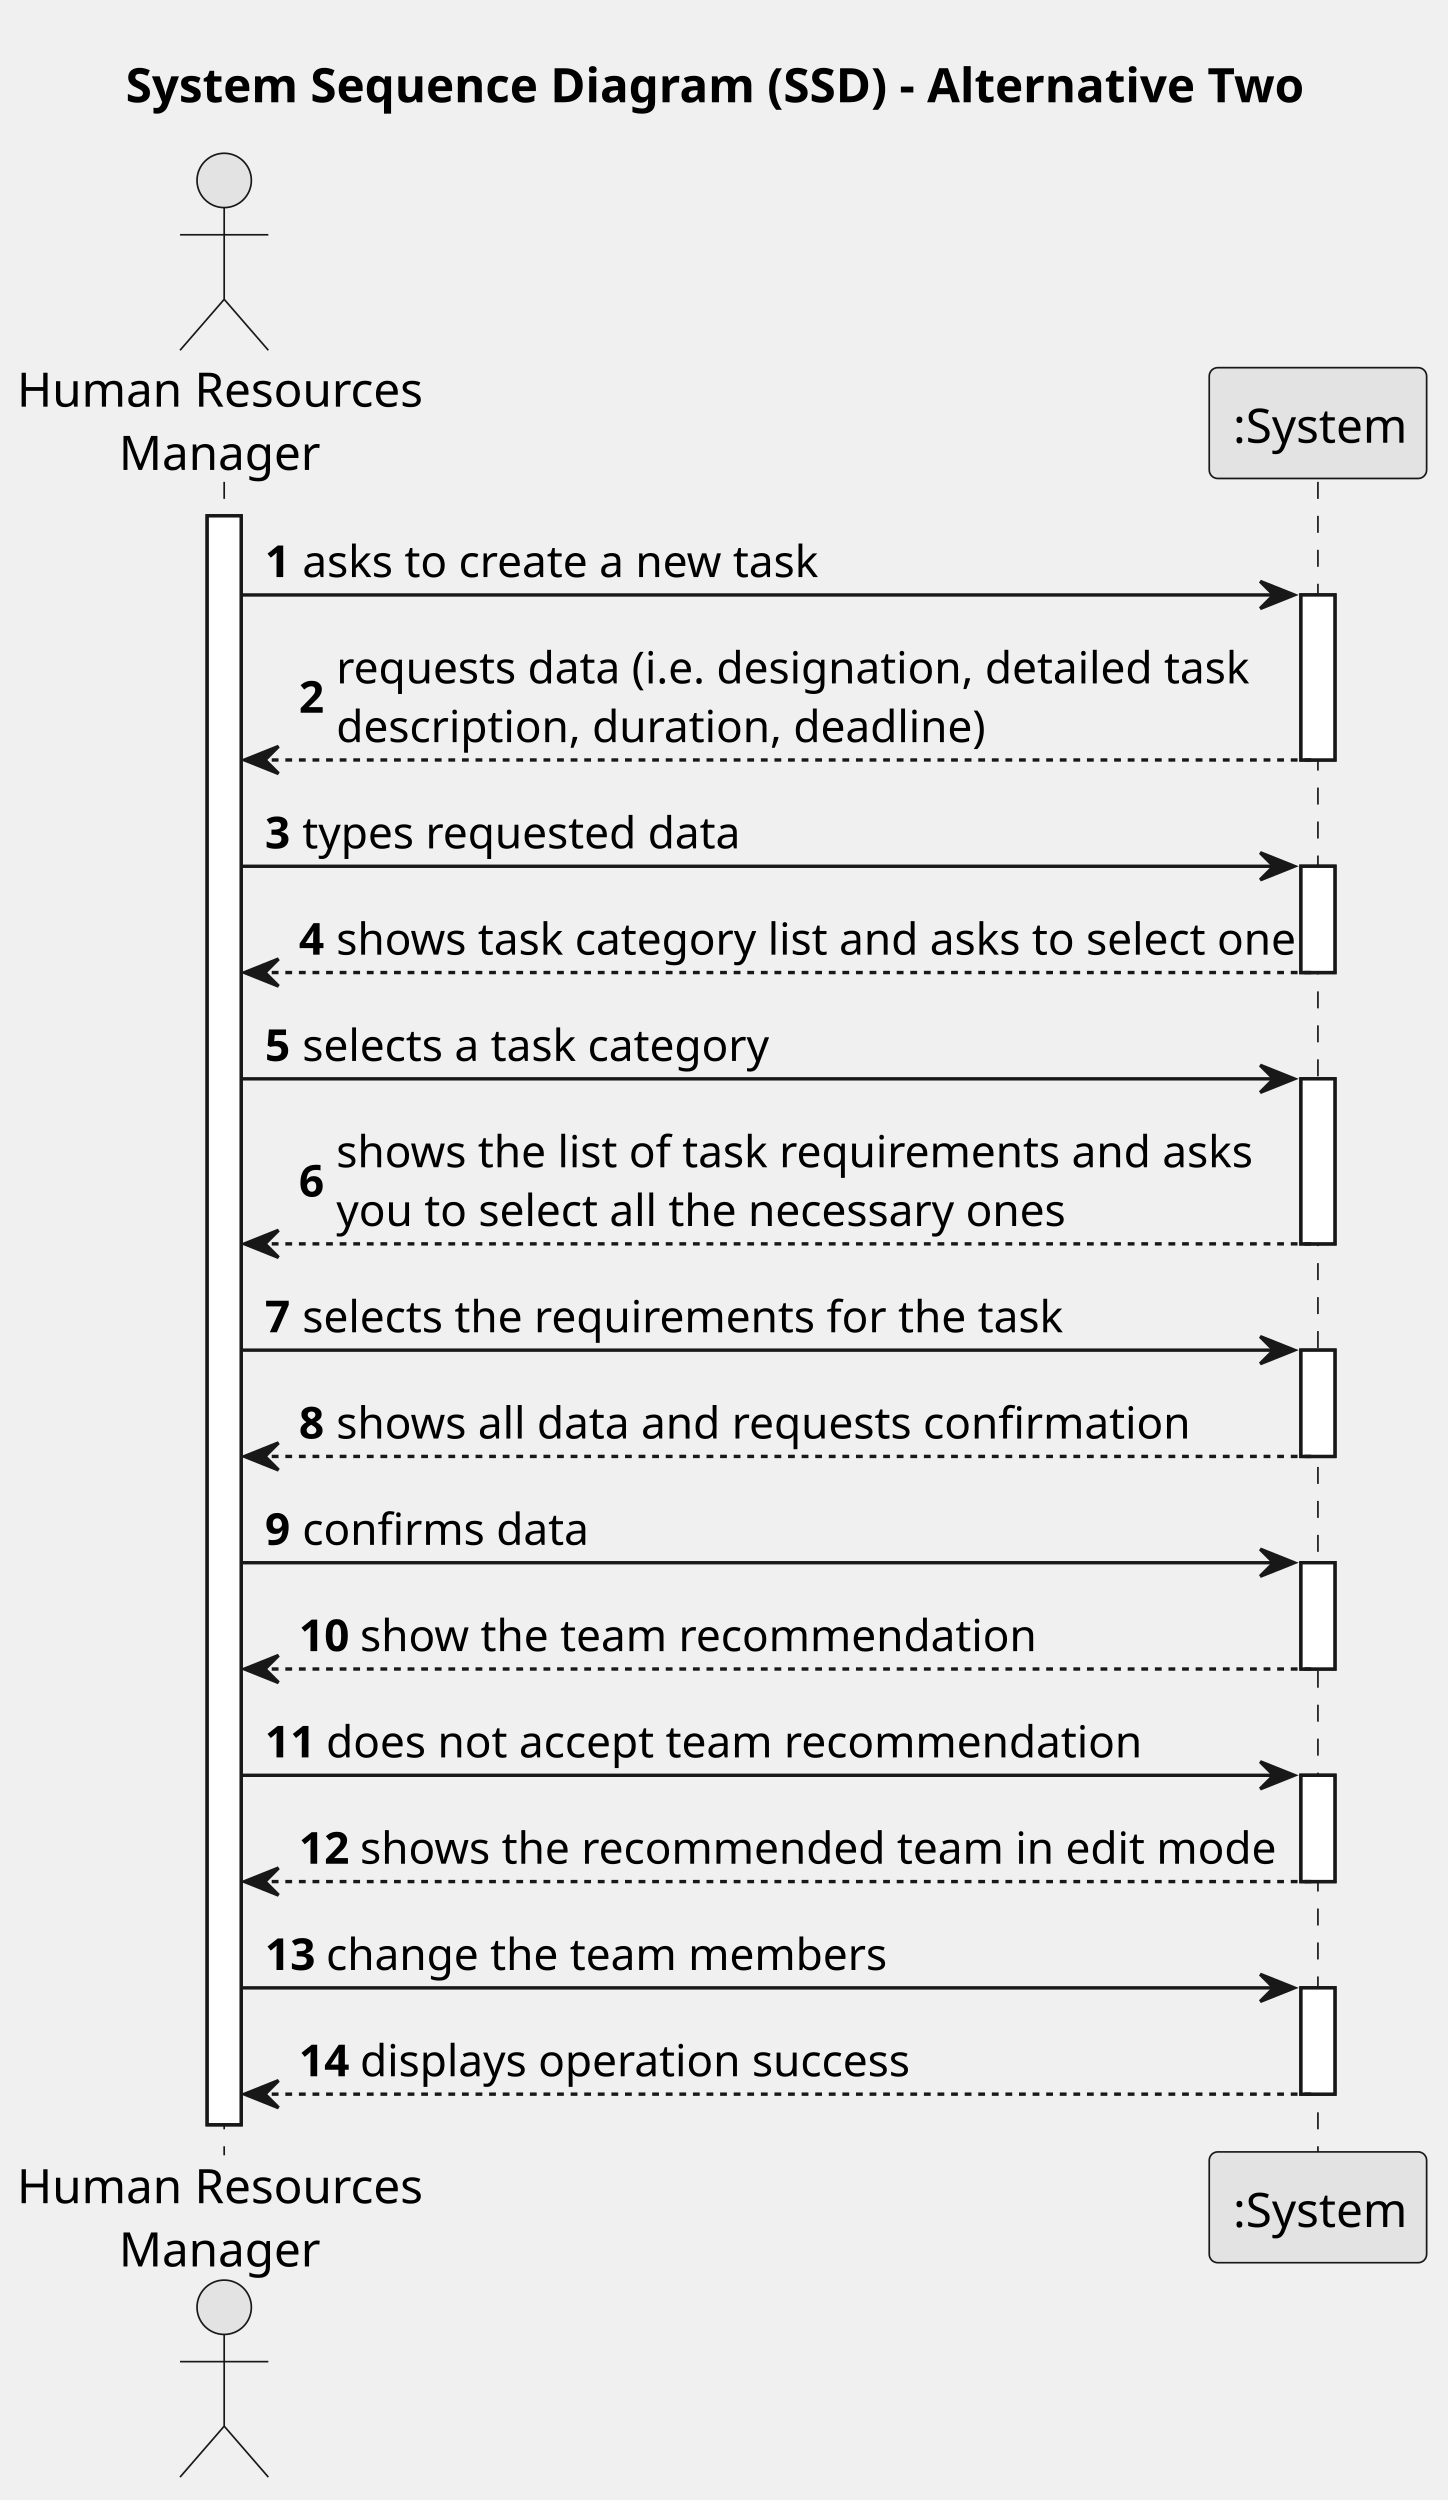
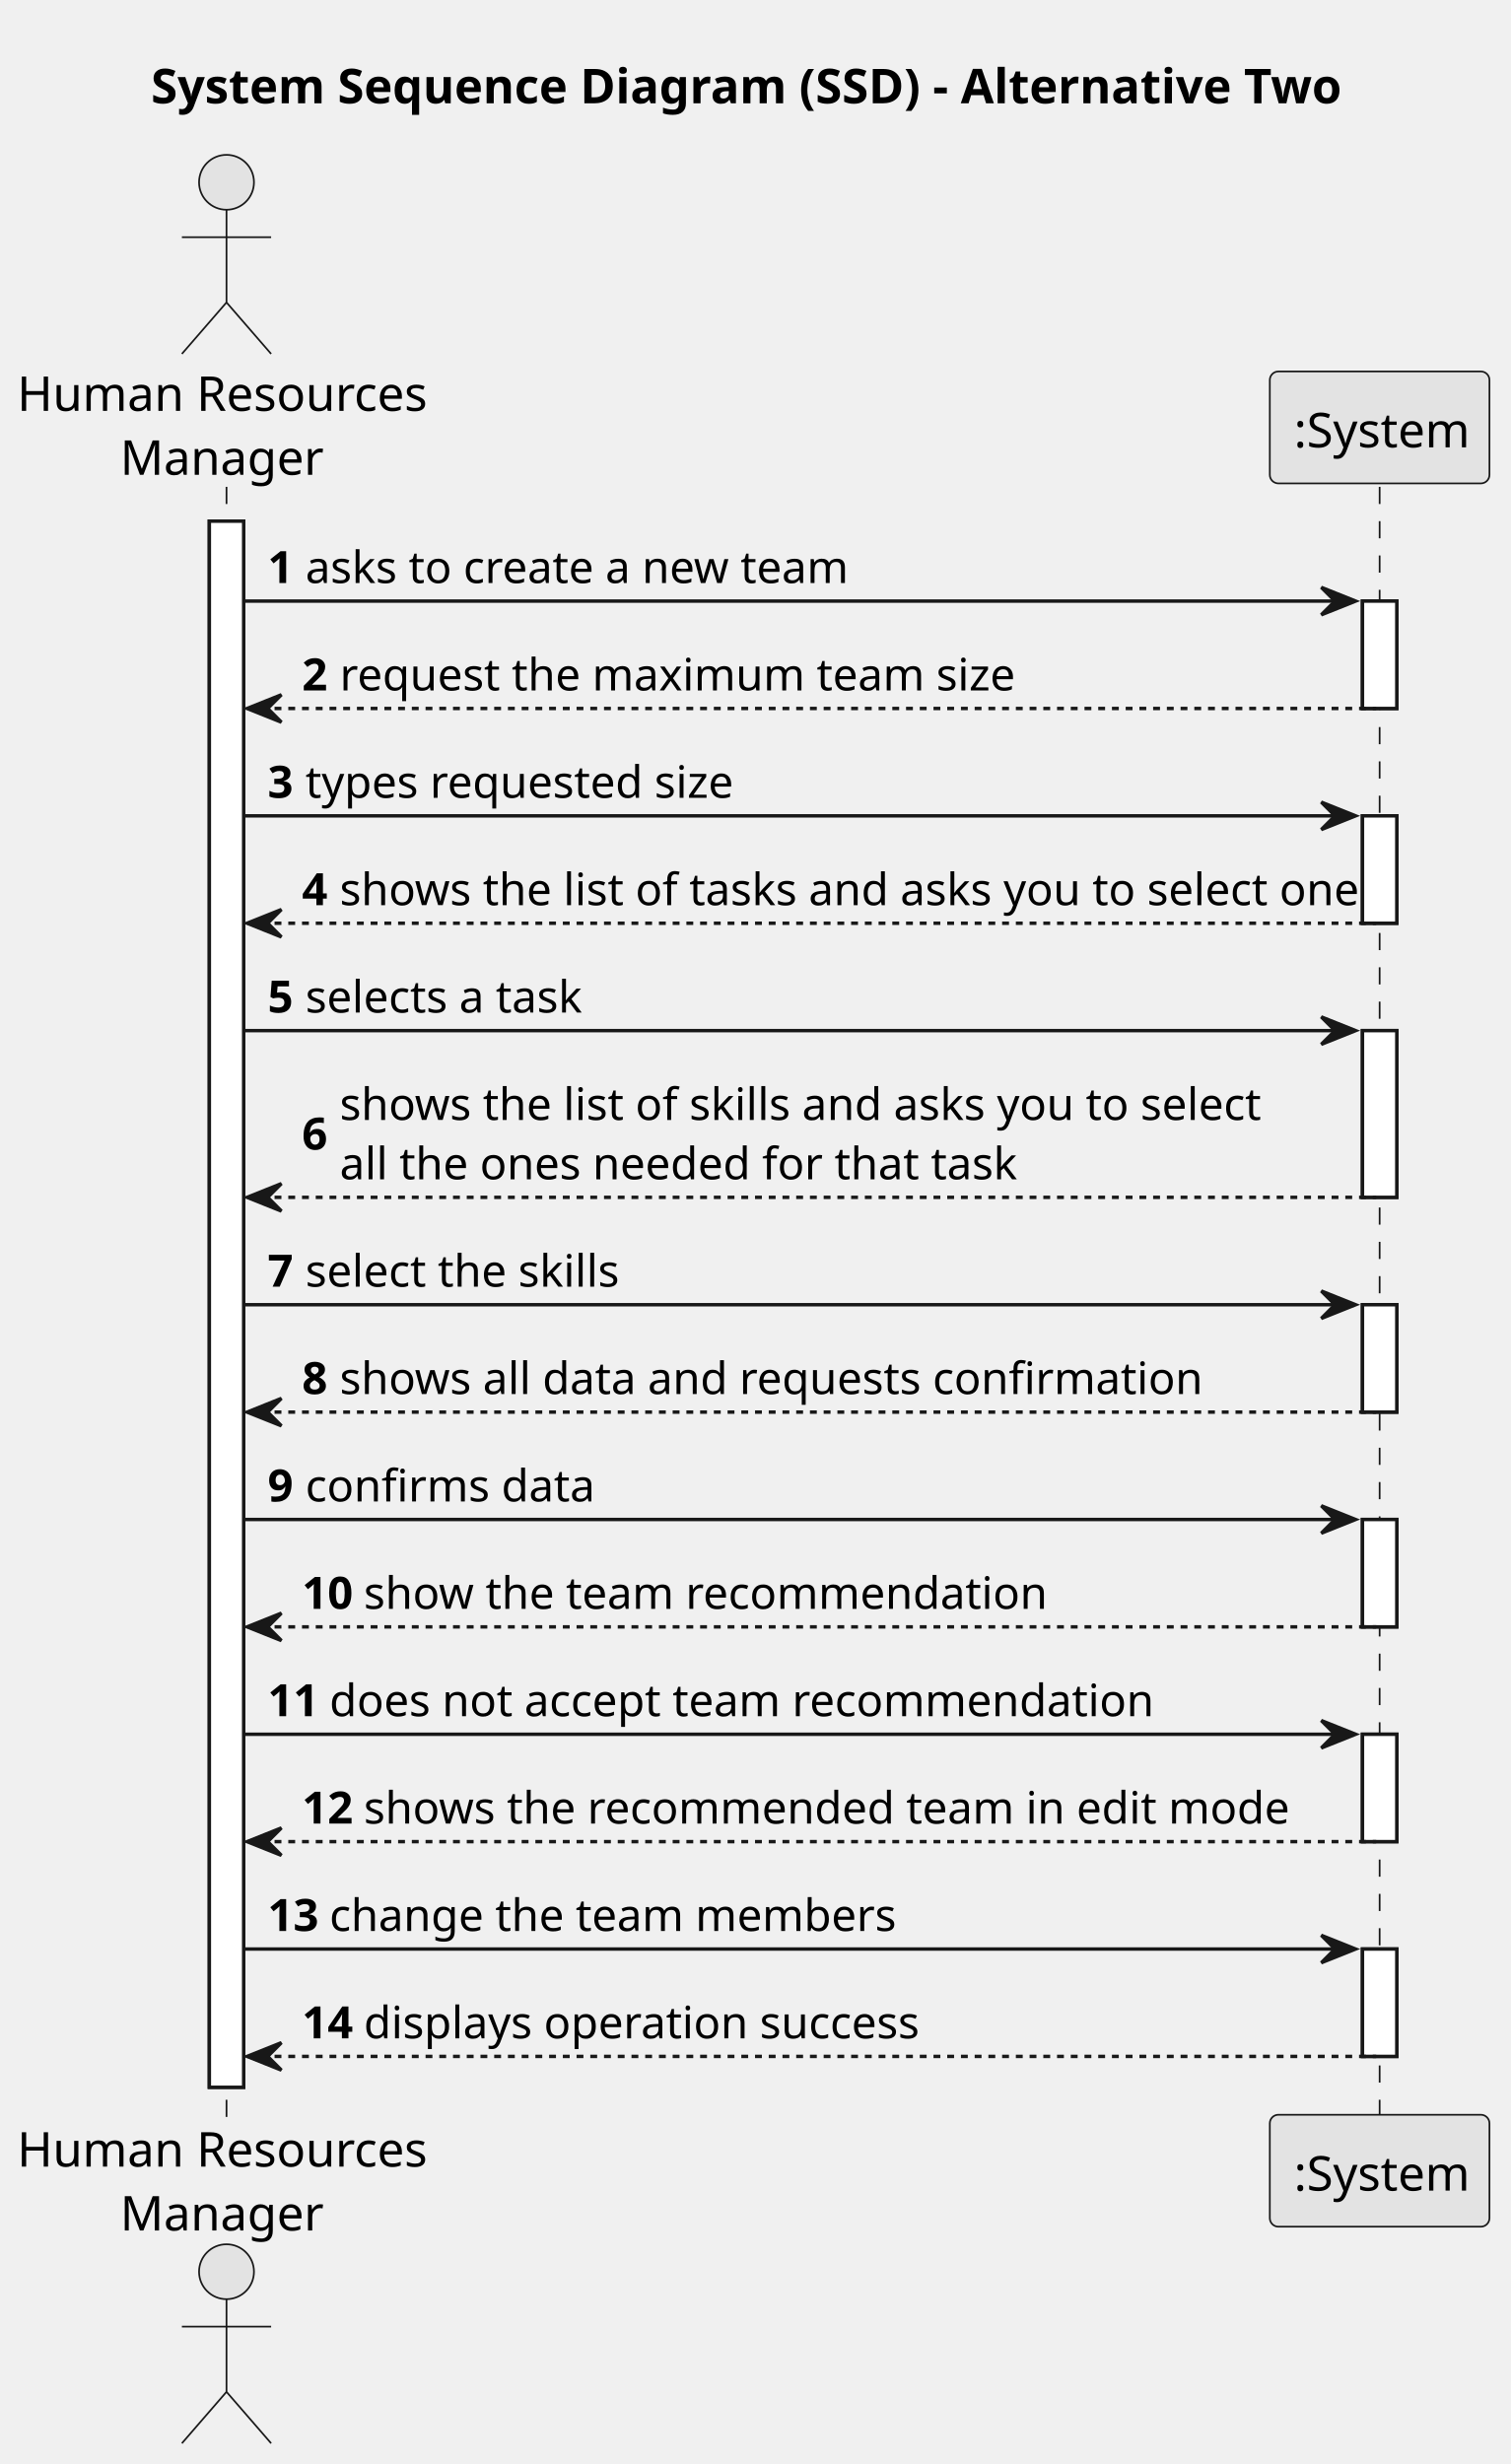
- <svg xmlns="http://www.w3.org/2000/svg" contentStyleType="text/css" height="736px" preserveAspectRatio="none" style="width:426px;height:736px;background:#FFFFFF;" version="1.1" viewBox="0 0 426 736" width="426px" zoomAndPan="magnify">
+ <svg xmlns="http://www.w3.org/2000/svg" contentStyleType="text/css" height="718px" preserveAspectRatio="none" style="width:440px;height:718px;background:#FFFFFF;" version="1.1" viewBox="0 0 440 718" width="440px" zoomAndPan="magnify">
  <defs />
  <g>
-     <text fill="#000000" font-family="sans-serif" font-size="14" font-weight="bold" lengthAdjust="spacing" textLength="350" x="37" y="30.107">System Sequence Diagram (SSD) - Alternative Two</text>
-     <rect fill="#FFFFFF" height="473.656" style="stroke:#181818;stroke-width:1.0;" width="10" x="61" y="151.863" />
-     <rect fill="#FFFFFF" height="48.582" style="stroke:#181818;stroke-width:1.0;" width="10" x="383" y="175.154" />
-     <rect fill="#FFFFFF" height="31.291" style="stroke:#181818;stroke-width:1.0;" width="10" x="383" y="255.027" />
-     <rect fill="#FFFFFF" height="48.582" style="stroke:#181818;stroke-width:1.0;" width="10" x="383" y="317.609" />
-     <rect fill="#FFFFFF" height="31.291" style="stroke:#181818;stroke-width:1.0;" width="10" x="383" y="397.482" />
-     <rect fill="#FFFFFF" height="31.291" style="stroke:#181818;stroke-width:1.0;" width="10" x="383" y="460.065" />
-     <rect fill="#FFFFFF" height="31.291" style="stroke:#181818;stroke-width:1.0;" width="10" x="383" y="522.646" />
-     <rect fill="#FFFFFF" height="31.291" style="stroke:#181818;stroke-width:1.0;" width="10" x="383" y="585.229" />
-     <line style="stroke:#181818;stroke-width:0.5;stroke-dasharray:5.0,5.0;" x1="66" x2="66" y1="141.863" y2="634.519" />
-     <line style="stroke:#181818;stroke-width:0.5;stroke-dasharray:5.0,5.0;" x1="388" x2="388" y1="141.863" y2="634.519" />
+     <text fill="#000000" font-family="sans-serif" font-size="14" font-weight="bold" lengthAdjust="spacing" textLength="350" x="44" y="30.107">System Sequence Diagram (SSD) - Alternative Two</text>
+     <rect fill="#FFFFFF" height="456.365" style="stroke:#181818;stroke-width:1.0;" width="10" x="61" y="151.863" />
+     <rect fill="#FFFFFF" height="31.291" style="stroke:#181818;stroke-width:1.0;" width="10" x="397" y="175.154" />
+     <rect fill="#FFFFFF" height="31.291" style="stroke:#181818;stroke-width:1.0;" width="10" x="397" y="237.736" />
+     <rect fill="#FFFFFF" height="48.582" style="stroke:#181818;stroke-width:1.0;" width="10" x="397" y="300.318" />
+     <rect fill="#FFFFFF" height="31.291" style="stroke:#181818;stroke-width:1.0;" width="10" x="397" y="380.191" />
+     <rect fill="#FFFFFF" height="31.291" style="stroke:#181818;stroke-width:1.0;" width="10" x="397" y="442.773" />
+     <rect fill="#FFFFFF" height="31.291" style="stroke:#181818;stroke-width:1.0;" width="10" x="397" y="505.356" />
+     <rect fill="#FFFFFF" height="31.291" style="stroke:#181818;stroke-width:1.0;" width="10" x="397" y="567.938" />
+     <line style="stroke:#181818;stroke-width:0.5;stroke-dasharray:5.0,5.0;" x1="66" x2="66" y1="141.863" y2="617.229" />
+     <line style="stroke:#181818;stroke-width:0.5;stroke-dasharray:5.0,5.0;" x1="402" x2="402" y1="141.863" y2="617.229" />
    <text fill="#000000" font-family="sans-serif" font-size="14" lengthAdjust="spacing" textLength="116" x="5" y="119.728">Human Resources</text>
    <text fill="#000000" font-family="sans-serif" font-size="14" lengthAdjust="spacing" textLength="56" x="35" y="138.35">Manager</text>
    <ellipse cx="66" cy="53.121" fill="#E3E3E3" rx="8" ry="8" style="stroke:#181818;stroke-width:0.5;" />
    <path d="M66,61.121 L66,88.121 M53,69.121 L79,69.121 M66,88.121 L53,103.121 M66,88.121 L79,103.121 " fill="none" style="stroke:#181818;stroke-width:0.5;" />
-     <text fill="#000000" font-family="sans-serif" font-size="14" lengthAdjust="spacing" textLength="116" x="5" y="648.627">Human Resources</text>
-     <text fill="#000000" font-family="sans-serif" font-size="14" lengthAdjust="spacing" textLength="56" x="35" y="667.248">Manager</text>
-     <ellipse cx="66" cy="679.262" fill="#E3E3E3" rx="8" ry="8" style="stroke:#181818;stroke-width:0.5;" />
-     <path d="M66,687.262 L66,714.262 M53,695.262 L79,695.262 M66,714.262 L53,729.262 M66,714.262 L79,729.262 " fill="none" style="stroke:#181818;stroke-width:0.5;" />
-     <rect fill="#E3E3E3" height="32.621" rx="2.5" ry="2.5" style="stroke:#181818;stroke-width:0.5;" width="64" x="356" y="108.242" />
-     <text fill="#000000" font-family="sans-serif" font-size="14" lengthAdjust="spacing" textLength="50" x="363" y="130.35">:System</text>
-     <rect fill="#E3E3E3" height="32.621" rx="2.5" ry="2.5" style="stroke:#181818;stroke-width:0.5;" width="64" x="356" y="633.519" />
-     <text fill="#000000" font-family="sans-serif" font-size="14" lengthAdjust="spacing" textLength="50" x="363" y="655.627">:System</text>
-     <rect fill="#FFFFFF" height="473.656" style="stroke:#181818;stroke-width:1.0;" width="10" x="61" y="151.863" />
-     <rect fill="#FFFFFF" height="48.582" style="stroke:#181818;stroke-width:1.0;" width="10" x="383" y="175.154" />
-     <rect fill="#FFFFFF" height="31.291" style="stroke:#181818;stroke-width:1.0;" width="10" x="383" y="255.027" />
-     <rect fill="#FFFFFF" height="48.582" style="stroke:#181818;stroke-width:1.0;" width="10" x="383" y="317.609" />
-     <rect fill="#FFFFFF" height="31.291" style="stroke:#181818;stroke-width:1.0;" width="10" x="383" y="397.482" />
-     <rect fill="#FFFFFF" height="31.291" style="stroke:#181818;stroke-width:1.0;" width="10" x="383" y="460.065" />
-     <rect fill="#FFFFFF" height="31.291" style="stroke:#181818;stroke-width:1.0;" width="10" x="383" y="522.646" />
-     <rect fill="#FFFFFF" height="31.291" style="stroke:#181818;stroke-width:1.0;" width="10" x="383" y="585.229" />
-     <polygon fill="#181818" points="371,171.154,381,175.154,371,179.154,375,175.154" style="stroke:#181818;stroke-width:1.0;" />
-     <line style="stroke:#181818;stroke-width:1.0;" x1="71" x2="377" y1="175.154" y2="175.154" />
+     <text fill="#000000" font-family="sans-serif" font-size="14" lengthAdjust="spacing" textLength="116" x="5" y="631.336">Human Resources</text>
+     <text fill="#000000" font-family="sans-serif" font-size="14" lengthAdjust="spacing" textLength="56" x="35" y="649.957">Manager</text>
+     <ellipse cx="66" cy="661.971" fill="#E3E3E3" rx="8" ry="8" style="stroke:#181818;stroke-width:0.5;" />
+     <path d="M66,669.971 L66,696.971 M53,677.971 L79,677.971 M66,696.971 L53,711.971 M66,696.971 L79,711.971 " fill="none" style="stroke:#181818;stroke-width:0.5;" />
+     <rect fill="#E3E3E3" height="32.621" rx="2.5" ry="2.5" style="stroke:#181818;stroke-width:0.5;" width="64" x="370" y="108.242" />
+     <text fill="#000000" font-family="sans-serif" font-size="14" lengthAdjust="spacing" textLength="50" x="377" y="130.35">:System</text>
+     <rect fill="#E3E3E3" height="32.621" rx="2.5" ry="2.5" style="stroke:#181818;stroke-width:0.5;" width="64" x="370" y="616.229" />
+     <text fill="#000000" font-family="sans-serif" font-size="14" lengthAdjust="spacing" textLength="50" x="377" y="638.336">:System</text>
+     <rect fill="#FFFFFF" height="456.365" style="stroke:#181818;stroke-width:1.0;" width="10" x="61" y="151.863" />
+     <rect fill="#FFFFFF" height="31.291" style="stroke:#181818;stroke-width:1.0;" width="10" x="397" y="175.154" />
+     <rect fill="#FFFFFF" height="31.291" style="stroke:#181818;stroke-width:1.0;" width="10" x="397" y="237.736" />
+     <rect fill="#FFFFFF" height="48.582" style="stroke:#181818;stroke-width:1.0;" width="10" x="397" y="300.318" />
+     <rect fill="#FFFFFF" height="31.291" style="stroke:#181818;stroke-width:1.0;" width="10" x="397" y="380.191" />
+     <rect fill="#FFFFFF" height="31.291" style="stroke:#181818;stroke-width:1.0;" width="10" x="397" y="442.773" />
+     <rect fill="#FFFFFF" height="31.291" style="stroke:#181818;stroke-width:1.0;" width="10" x="397" y="505.356" />
+     <rect fill="#FFFFFF" height="31.291" style="stroke:#181818;stroke-width:1.0;" width="10" x="397" y="567.938" />
+     <polygon fill="#181818" points="385,171.154,395,175.154,385,179.154,389,175.154" style="stroke:#181818;stroke-width:1.0;" />
+     <line style="stroke:#181818;stroke-width:1.0;" x1="71" x2="391" y1="175.154" y2="175.154" />
    <text fill="#000000" font-family="sans-serif" font-size="13" font-weight="bold" lengthAdjust="spacing" textLength="7" x="78" y="169.892">1</text>
-     <text fill="#000000" font-family="sans-serif" font-size="13" lengthAdjust="spacing" textLength="150" x="89" y="169.892">asks to create a new task</text>
-     <polygon fill="#181818" points="82,219.736,72,223.736,82,227.736,78,223.736" style="stroke:#181818;stroke-width:1.0;" />
-     <line style="stroke:#181818;stroke-width:1.0;stroke-dasharray:2.0,2.0;" x1="76" x2="387" y1="223.736" y2="223.736" />
-     <text fill="#000000" font-family="sans-serif" font-size="13" font-weight="bold" lengthAdjust="spacing" textLength="7" x="88" y="209.828">2</text>
-     <text fill="#000000" font-family="sans-serif" font-size="13" lengthAdjust="spacing" textLength="257" x="99" y="201.183">requests data (i.e. designation, detailed task</text>
-     <text fill="#000000" font-family="sans-serif" font-size="13" lengthAdjust="spacing" textLength="177" x="99" y="218.474">description, duration, deadline)</text>
-     <polygon fill="#181818" points="371,251.027,381,255.027,371,259.027,375,255.027" style="stroke:#181818;stroke-width:1.0;" />
-     <line style="stroke:#181818;stroke-width:1.0;" x1="71" x2="377" y1="255.027" y2="255.027" />
-     <text fill="#000000" font-family="sans-serif" font-size="13" font-weight="bold" lengthAdjust="spacing" textLength="7" x="78" y="249.765">3</text>
-     <text fill="#000000" font-family="sans-serif" font-size="13" lengthAdjust="spacing" textLength="122" x="89" y="249.765">types requested data</text>
-     <polygon fill="#181818" points="82,282.318,72,286.318,82,290.318,78,286.318" style="stroke:#181818;stroke-width:1.0;" />
-     <line style="stroke:#181818;stroke-width:1.0;stroke-dasharray:2.0,2.0;" x1="76" x2="387" y1="286.318" y2="286.318" />
-     <text fill="#000000" font-family="sans-serif" font-size="13" font-weight="bold" lengthAdjust="spacing" textLength="7" x="88" y="281.056">4</text>
-     <text fill="#000000" font-family="sans-serif" font-size="13" lengthAdjust="spacing" textLength="277" x="99" y="281.056">shows task category list and asks to select one</text>
-     <polygon fill="#181818" points="371,313.609,381,317.609,371,321.609,375,317.609" style="stroke:#181818;stroke-width:1.0;" />
-     <line style="stroke:#181818;stroke-width:1.0;" x1="71" x2="377" y1="317.609" y2="317.609" />
-     <text fill="#000000" font-family="sans-serif" font-size="13" font-weight="bold" lengthAdjust="spacing" textLength="7" x="78" y="312.347">5</text>
-     <text fill="#000000" font-family="sans-serif" font-size="13" lengthAdjust="spacing" textLength="136" x="89" y="312.347">selects a task category</text>
-     <polygon fill="#181818" points="82,362.191,72,366.191,82,370.191,78,366.191" style="stroke:#181818;stroke-width:1.0;" />
-     <line style="stroke:#181818;stroke-width:1.0;stroke-dasharray:2.0,2.0;" x1="76" x2="387" y1="366.191" y2="366.191" />
-     <text fill="#000000" font-family="sans-serif" font-size="13" font-weight="bold" lengthAdjust="spacing" textLength="7" x="88" y="352.283">6</text>
-     <text fill="#000000" font-family="sans-serif" font-size="13" lengthAdjust="spacing" textLength="259" x="99" y="343.638">shows the list of task requirements and asks</text>
-     <text fill="#000000" font-family="sans-serif" font-size="13" lengthAdjust="spacing" textLength="210" x="99" y="360.929">you to select all the necessary ones</text>
-     <polygon fill="#181818" points="371,393.482,381,397.482,371,401.482,375,397.482" style="stroke:#181818;stroke-width:1.0;" />
-     <line style="stroke:#181818;stroke-width:1.0;" x1="71" x2="377" y1="397.482" y2="397.482" />
-     <text fill="#000000" font-family="sans-serif" font-size="13" font-weight="bold" lengthAdjust="spacing" textLength="7" x="78" y="392.22">7</text>
-     <text fill="#000000" font-family="sans-serif" font-size="13" lengthAdjust="spacing" textLength="212" x="89" y="392.22">selects the requirements for the task</text>
-     <polygon fill="#181818" points="82,424.773,72,428.773,82,432.773,78,428.773" style="stroke:#181818;stroke-width:1.0;" />
-     <line style="stroke:#181818;stroke-width:1.0;stroke-dasharray:2.0,2.0;" x1="76" x2="387" y1="428.773" y2="428.773" />
-     <text fill="#000000" font-family="sans-serif" font-size="13" font-weight="bold" lengthAdjust="spacing" textLength="7" x="88" y="423.511">8</text>
-     <text fill="#000000" font-family="sans-serif" font-size="13" lengthAdjust="spacing" textLength="236" x="99" y="423.511">shows all data and requests confirmation</text>
-     <polygon fill="#181818" points="371,456.065,381,460.065,371,464.065,375,460.065" style="stroke:#181818;stroke-width:1.0;" />
-     <line style="stroke:#181818;stroke-width:1.0;" x1="71" x2="377" y1="460.065" y2="460.065" />
-     <text fill="#000000" font-family="sans-serif" font-size="13" font-weight="bold" lengthAdjust="spacing" textLength="7" x="78" y="454.802">9</text>
-     <text fill="#000000" font-family="sans-serif" font-size="13" lengthAdjust="spacing" textLength="78" x="89" y="454.802">confirms data</text>
-     <polygon fill="#181818" points="82,487.356,72,491.356,82,495.356,78,491.356" style="stroke:#181818;stroke-width:1.0;" />
-     <line style="stroke:#181818;stroke-width:1.0;stroke-dasharray:2.0,2.0;" x1="76" x2="387" y1="491.356" y2="491.356" />
-     <text fill="#000000" font-family="sans-serif" font-size="13" font-weight="bold" lengthAdjust="spacing" textLength="14" x="88" y="486.093">10</text>
-     <text fill="#000000" font-family="sans-serif" font-size="13" lengthAdjust="spacing" textLength="185" x="106" y="486.093">show the team recommendation</text>
-     <polygon fill="#181818" points="371,518.646,381,522.646,371,526.646,375,522.646" style="stroke:#181818;stroke-width:1.0;" />
-     <line style="stroke:#181818;stroke-width:1.0;" x1="71" x2="377" y1="522.646" y2="522.646" />
-     <text fill="#000000" font-family="sans-serif" font-size="13" font-weight="bold" lengthAdjust="spacing" textLength="14" x="78" y="517.384">11</text>
-     <text fill="#000000" font-family="sans-serif" font-size="13" lengthAdjust="spacing" textLength="226" x="96" y="517.384">does not accept team recommendation</text>
-     <polygon fill="#181818" points="82,549.938,72,553.938,82,557.938,78,553.938" style="stroke:#181818;stroke-width:1.0;" />
-     <line style="stroke:#181818;stroke-width:1.0;stroke-dasharray:2.0,2.0;" x1="76" x2="387" y1="553.938" y2="553.938" />
-     <text fill="#000000" font-family="sans-serif" font-size="13" font-weight="bold" lengthAdjust="spacing" textLength="14" x="88" y="548.675">12</text>
-     <text fill="#000000" font-family="sans-serif" font-size="13" lengthAdjust="spacing" textLength="253" x="106" y="548.675">shows the recommended team in edit mode</text>
-     <polygon fill="#181818" points="371,581.229,381,585.229,371,589.229,375,585.229" style="stroke:#181818;stroke-width:1.0;" />
-     <line style="stroke:#181818;stroke-width:1.0;" x1="71" x2="377" y1="585.229" y2="585.229" />
-     <text fill="#000000" font-family="sans-serif" font-size="13" font-weight="bold" lengthAdjust="spacing" textLength="14" x="78" y="579.966">13</text>
-     <text fill="#000000" font-family="sans-serif" font-size="13" lengthAdjust="spacing" textLength="155" x="96" y="579.966">change the team members</text>
-     <polygon fill="#181818" points="82,612.519,72,616.519,82,620.519,78,616.519" style="stroke:#181818;stroke-width:1.0;" />
-     <line style="stroke:#181818;stroke-width:1.0;stroke-dasharray:2.0,2.0;" x1="76" x2="387" y1="616.519" y2="616.519" />
-     <text fill="#000000" font-family="sans-serif" font-size="13" font-weight="bold" lengthAdjust="spacing" textLength="14" x="88" y="611.257">14</text>
-     <text fill="#000000" font-family="sans-serif" font-size="13" lengthAdjust="spacing" textLength="158" x="106" y="611.257">displays operation success</text>
+     <text fill="#000000" font-family="sans-serif" font-size="13" lengthAdjust="spacing" textLength="154" x="89" y="169.892">asks to create a new team</text>
+     <polygon fill="#181818" points="82,202.445,72,206.445,82,210.445,78,206.445" style="stroke:#181818;stroke-width:1.0;" />
+     <line style="stroke:#181818;stroke-width:1.0;stroke-dasharray:2.0,2.0;" x1="76" x2="401" y1="206.445" y2="206.445" />
+     <text fill="#000000" font-family="sans-serif" font-size="13" font-weight="bold" lengthAdjust="spacing" textLength="7" x="88" y="201.183">2</text>
+     <text fill="#000000" font-family="sans-serif" font-size="13" lengthAdjust="spacing" textLength="187" x="99" y="201.183">request the maximum team size</text>
+     <polygon fill="#181818" points="385,233.736,395,237.736,385,241.736,389,237.736" style="stroke:#181818;stroke-width:1.0;" />
+     <line style="stroke:#181818;stroke-width:1.0;" x1="71" x2="391" y1="237.736" y2="237.736" />
+     <text fill="#000000" font-family="sans-serif" font-size="13" font-weight="bold" lengthAdjust="spacing" textLength="7" x="78" y="232.474">3</text>
+     <text fill="#000000" font-family="sans-serif" font-size="13" lengthAdjust="spacing" textLength="121" x="89" y="232.474">types requested size</text>
+     <polygon fill="#181818" points="82,265.027,72,269.027,82,273.027,78,269.027" style="stroke:#181818;stroke-width:1.0;" />
+     <line style="stroke:#181818;stroke-width:1.0;stroke-dasharray:2.0,2.0;" x1="76" x2="401" y1="269.027" y2="269.027" />
+     <text fill="#000000" font-family="sans-serif" font-size="13" font-weight="bold" lengthAdjust="spacing" textLength="7" x="88" y="263.765">4</text>
+     <text fill="#000000" font-family="sans-serif" font-size="13" lengthAdjust="spacing" textLength="291" x="99" y="263.765">shows the list of tasks and asks you to select one</text>
+     <polygon fill="#181818" points="385,296.318,395,300.318,385,304.318,389,300.318" style="stroke:#181818;stroke-width:1.0;" />
+     <line style="stroke:#181818;stroke-width:1.0;" x1="71" x2="391" y1="300.318" y2="300.318" />
+     <text fill="#000000" font-family="sans-serif" font-size="13" font-weight="bold" lengthAdjust="spacing" textLength="7" x="78" y="295.056">5</text>
+     <text fill="#000000" font-family="sans-serif" font-size="13" lengthAdjust="spacing" textLength="82" x="89" y="295.056">selects a task</text>
+     <polygon fill="#181818" points="82,344.9,72,348.9,82,352.9,78,348.9" style="stroke:#181818;stroke-width:1.0;" />
+     <line style="stroke:#181818;stroke-width:1.0;stroke-dasharray:2.0,2.0;" x1="76" x2="401" y1="348.9" y2="348.9" />
+     <text fill="#000000" font-family="sans-serif" font-size="13" font-weight="bold" lengthAdjust="spacing" textLength="7" x="88" y="334.992">6</text>
+     <text fill="#000000" font-family="sans-serif" font-size="13" lengthAdjust="spacing" textLength="264" x="99" y="326.347">shows the list of skills and asks you to select</text>
+     <text fill="#000000" font-family="sans-serif" font-size="13" lengthAdjust="spacing" textLength="186" x="99" y="343.638">all the ones needed for that task</text>
+     <polygon fill="#181818" points="385,376.191,395,380.191,385,384.191,389,380.191" style="stroke:#181818;stroke-width:1.0;" />
+     <line style="stroke:#181818;stroke-width:1.0;" x1="71" x2="391" y1="380.191" y2="380.191" />
+     <text fill="#000000" font-family="sans-serif" font-size="13" font-weight="bold" lengthAdjust="spacing" textLength="7" x="78" y="374.929">7</text>
+     <text fill="#000000" font-family="sans-serif" font-size="13" lengthAdjust="spacing" textLength="91" x="89" y="374.929">select the skills</text>
+     <polygon fill="#181818" points="82,407.482,72,411.482,82,415.482,78,411.482" style="stroke:#181818;stroke-width:1.0;" />
+     <line style="stroke:#181818;stroke-width:1.0;stroke-dasharray:2.0,2.0;" x1="76" x2="401" y1="411.482" y2="411.482" />
+     <text fill="#000000" font-family="sans-serif" font-size="13" font-weight="bold" lengthAdjust="spacing" textLength="7" x="88" y="406.22">8</text>
+     <text fill="#000000" font-family="sans-serif" font-size="13" lengthAdjust="spacing" textLength="236" x="99" y="406.22">shows all data and requests confirmation</text>
+     <polygon fill="#181818" points="385,438.773,395,442.773,385,446.773,389,442.773" style="stroke:#181818;stroke-width:1.0;" />
+     <line style="stroke:#181818;stroke-width:1.0;" x1="71" x2="391" y1="442.773" y2="442.773" />
+     <text fill="#000000" font-family="sans-serif" font-size="13" font-weight="bold" lengthAdjust="spacing" textLength="7" x="78" y="437.511">9</text>
+     <text fill="#000000" font-family="sans-serif" font-size="13" lengthAdjust="spacing" textLength="78" x="89" y="437.511">confirms data</text>
+     <polygon fill="#181818" points="82,470.065,72,474.065,82,478.065,78,474.065" style="stroke:#181818;stroke-width:1.0;" />
+     <line style="stroke:#181818;stroke-width:1.0;stroke-dasharray:2.0,2.0;" x1="76" x2="401" y1="474.065" y2="474.065" />
+     <text fill="#000000" font-family="sans-serif" font-size="13" font-weight="bold" lengthAdjust="spacing" textLength="14" x="88" y="468.802">10</text>
+     <text fill="#000000" font-family="sans-serif" font-size="13" lengthAdjust="spacing" textLength="185" x="106" y="468.802">show the team recommendation</text>
+     <polygon fill="#181818" points="385,501.356,395,505.356,385,509.356,389,505.356" style="stroke:#181818;stroke-width:1.0;" />
+     <line style="stroke:#181818;stroke-width:1.0;" x1="71" x2="391" y1="505.356" y2="505.356" />
+     <text fill="#000000" font-family="sans-serif" font-size="13" font-weight="bold" lengthAdjust="spacing" textLength="14" x="78" y="500.093">11</text>
+     <text fill="#000000" font-family="sans-serif" font-size="13" lengthAdjust="spacing" textLength="226" x="96" y="500.093">does not accept team recommendation</text>
+     <polygon fill="#181818" points="82,532.646,72,536.646,82,540.646,78,536.646" style="stroke:#181818;stroke-width:1.0;" />
+     <line style="stroke:#181818;stroke-width:1.0;stroke-dasharray:2.0,2.0;" x1="76" x2="401" y1="536.646" y2="536.646" />
+     <text fill="#000000" font-family="sans-serif" font-size="13" font-weight="bold" lengthAdjust="spacing" textLength="14" x="88" y="531.384">12</text>
+     <text fill="#000000" font-family="sans-serif" font-size="13" lengthAdjust="spacing" textLength="253" x="106" y="531.384">shows the recommended team in edit mode</text>
+     <polygon fill="#181818" points="385,563.938,395,567.938,385,571.938,389,567.938" style="stroke:#181818;stroke-width:1.0;" />
+     <line style="stroke:#181818;stroke-width:1.0;" x1="71" x2="391" y1="567.938" y2="567.938" />
+     <text fill="#000000" font-family="sans-serif" font-size="13" font-weight="bold" lengthAdjust="spacing" textLength="14" x="78" y="562.675">13</text>
+     <text fill="#000000" font-family="sans-serif" font-size="13" lengthAdjust="spacing" textLength="155" x="96" y="562.675">change the team members</text>
+     <polygon fill="#181818" points="82,595.229,72,599.229,82,603.229,78,599.229" style="stroke:#181818;stroke-width:1.0;" />
+     <line style="stroke:#181818;stroke-width:1.0;stroke-dasharray:2.0,2.0;" x1="76" x2="401" y1="599.229" y2="599.229" />
+     <text fill="#000000" font-family="sans-serif" font-size="13" font-weight="bold" lengthAdjust="spacing" textLength="14" x="88" y="593.966">14</text>
+     <text fill="#000000" font-family="sans-serif" font-size="13" lengthAdjust="spacing" textLength="158" x="106" y="593.966">displays operation success</text>
  </g>
</svg>
